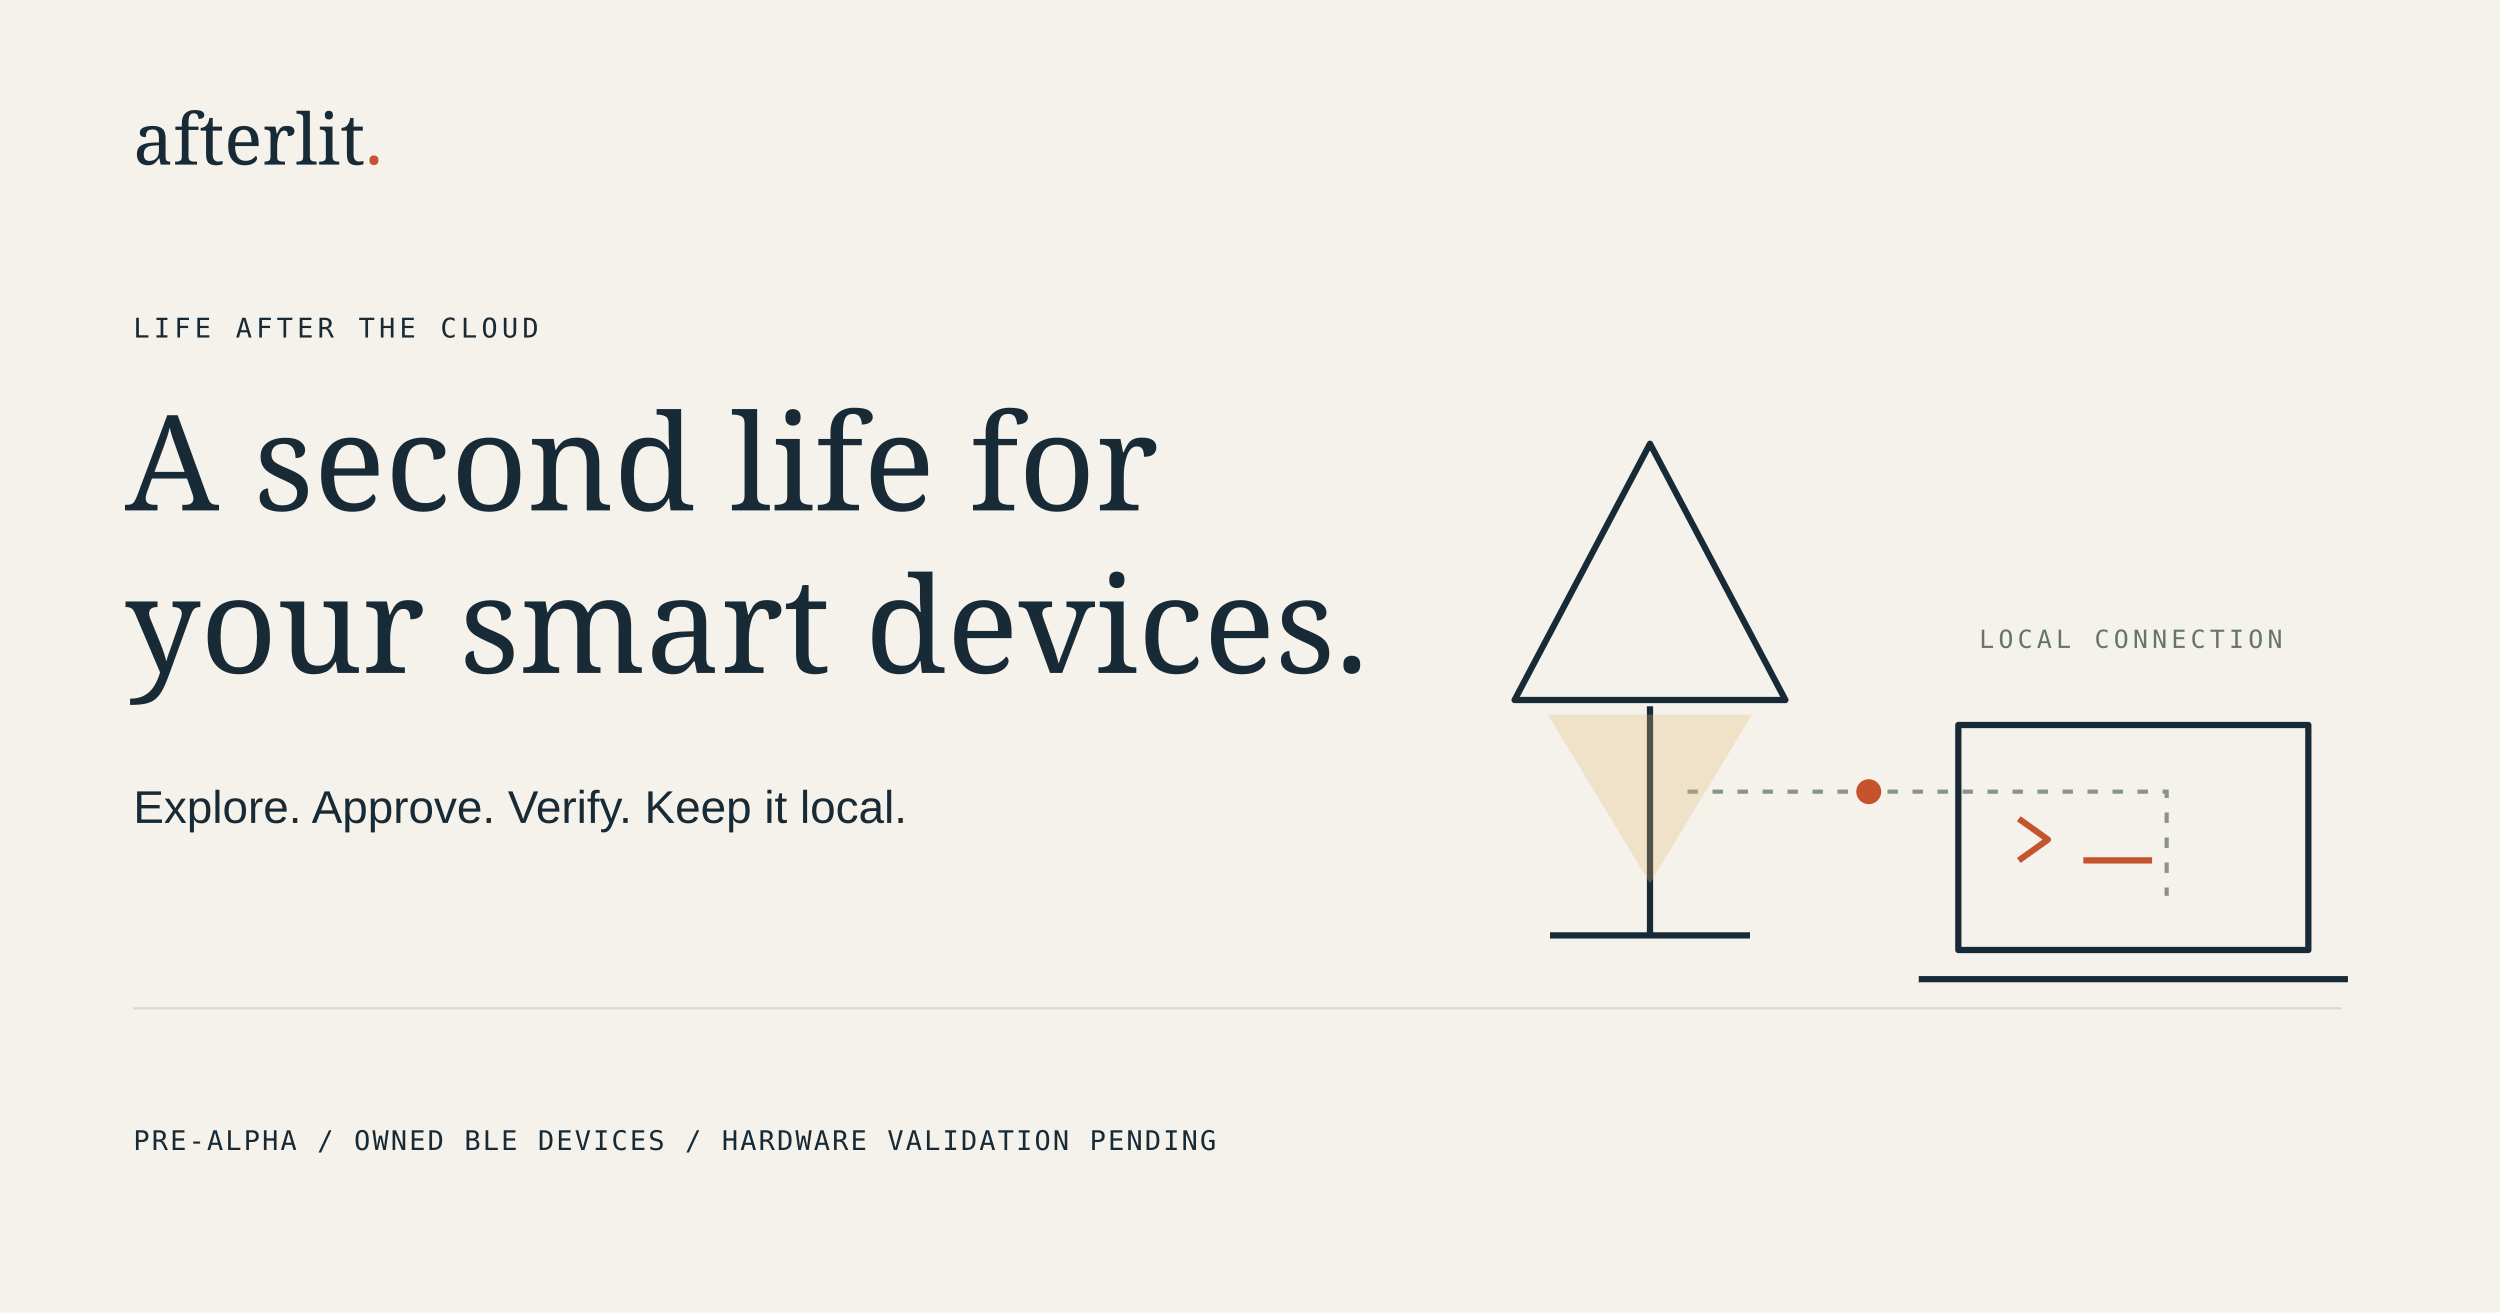
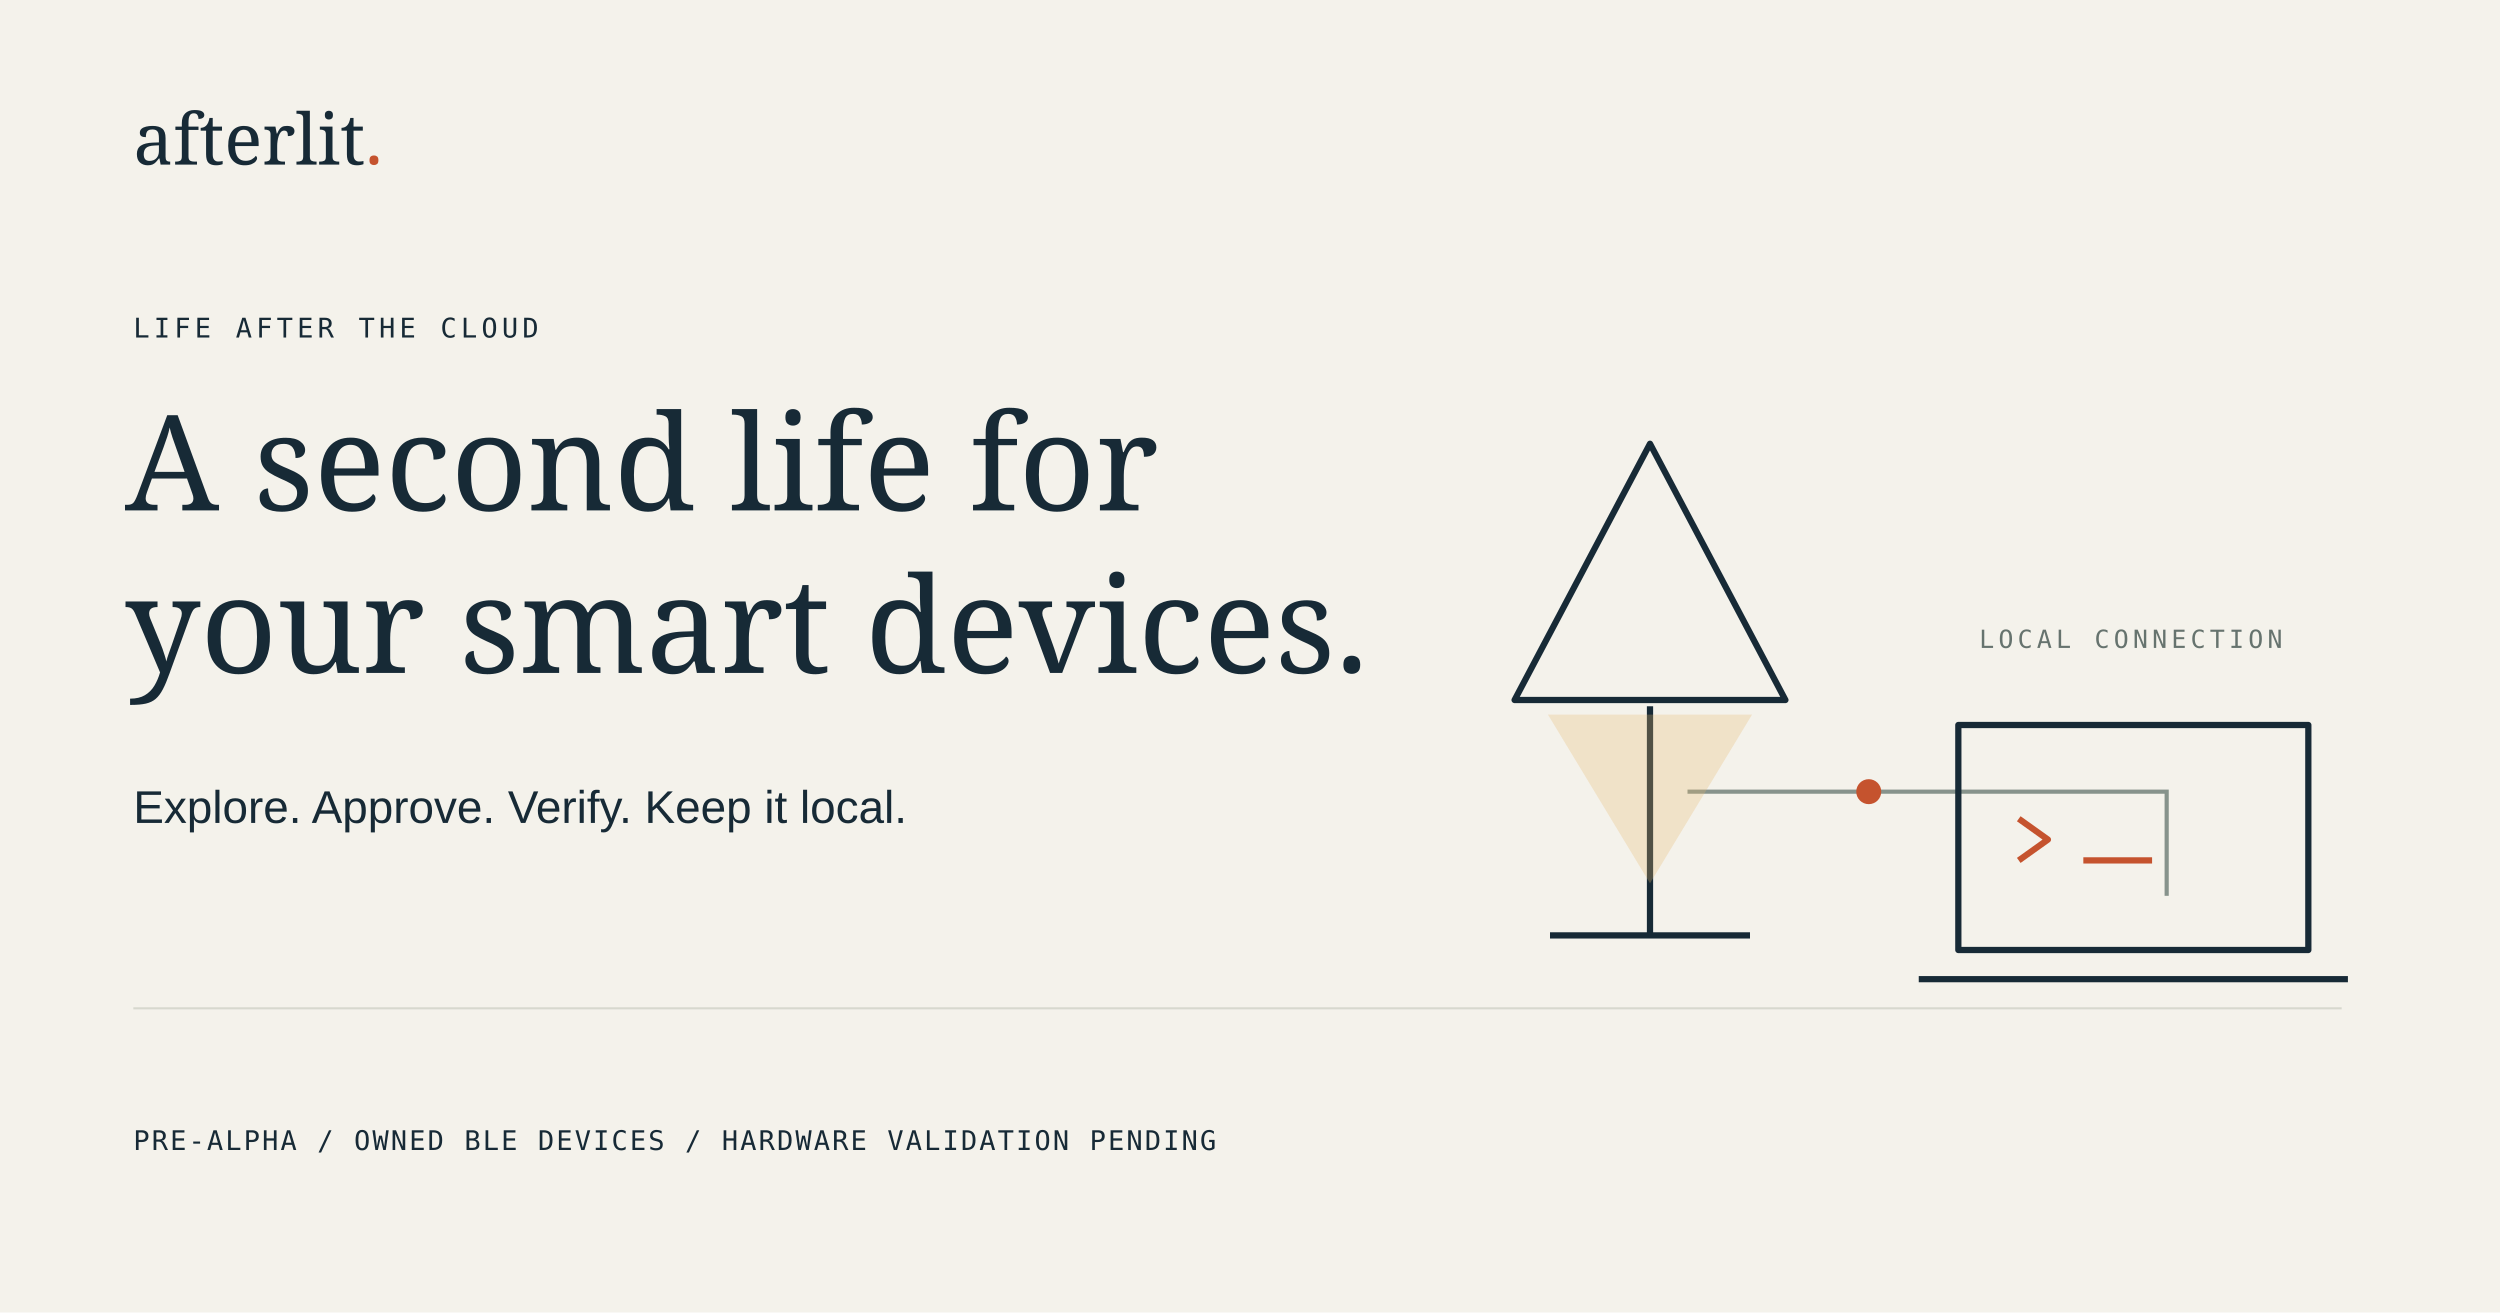
<svg xmlns="http://www.w3.org/2000/svg" width="1200" height="630" viewBox="0 0 1200 630">
  <rect width="1200" height="630" fill="#f4f2eb" />
  <g fill="#172a36">
    <text x="64" y="79" font-family="Georgia,serif" font-size="34">afterlit<tspan fill="#c5532e">.</tspan>
    </text>
    <text x="64" y="162" font-family="monospace" font-size="13" letter-spacing="2">LIFE AFTER THE CLOUD</text>
    <text x="60" y="245" font-family="Georgia,serif" font-size="64">A second life for</text>
    <text x="60" y="323" font-family="Georgia,serif" font-size="64">your smart devices.</text>
    <text x="64" y="395" font-family="Arial,sans-serif" font-size="22">Explore. Approve. Verify. Keep it local.</text>
    <text x="64" y="552" font-family="monospace" font-size="13" letter-spacing="1">PRE-ALPHA / OWNED BLE DEVICES / HARDWARE VALIDATION PENDING</text>
  </g>
-   <path d="M810 380h230v50" fill="none" stroke="#87938c" stroke-width="2" stroke-dasharray="5 7" />
+   <path d="M810 380h230v50" fill="none" stroke="#87938c" stroke-width="2" />
  <g fill="none" stroke="#172a36" stroke-width="3" stroke-linejoin="round">
    <path d="m792 213-65 123h130l-65-123Zm0 126v110m-48 0h96" />
    <path d="M940 348h168v108H940zM921 470h206" />
    <path d="m969 393 14 10-14 10m31 0h33" stroke="#c5532e" />
  </g>
  <path d="m743 343 49 81 49-81" fill="#e5b86d" fill-opacity=".28" />
  <circle cx="897" cy="380" r="6" fill="#c5532e" />
  <text x="950" y="311" font-family="monospace" font-size="12" letter-spacing="2" fill="#66736e">LOCAL CONNECTION</text>
  <path d="M64 484h1060" stroke="#d7d8ce" />
</svg>
